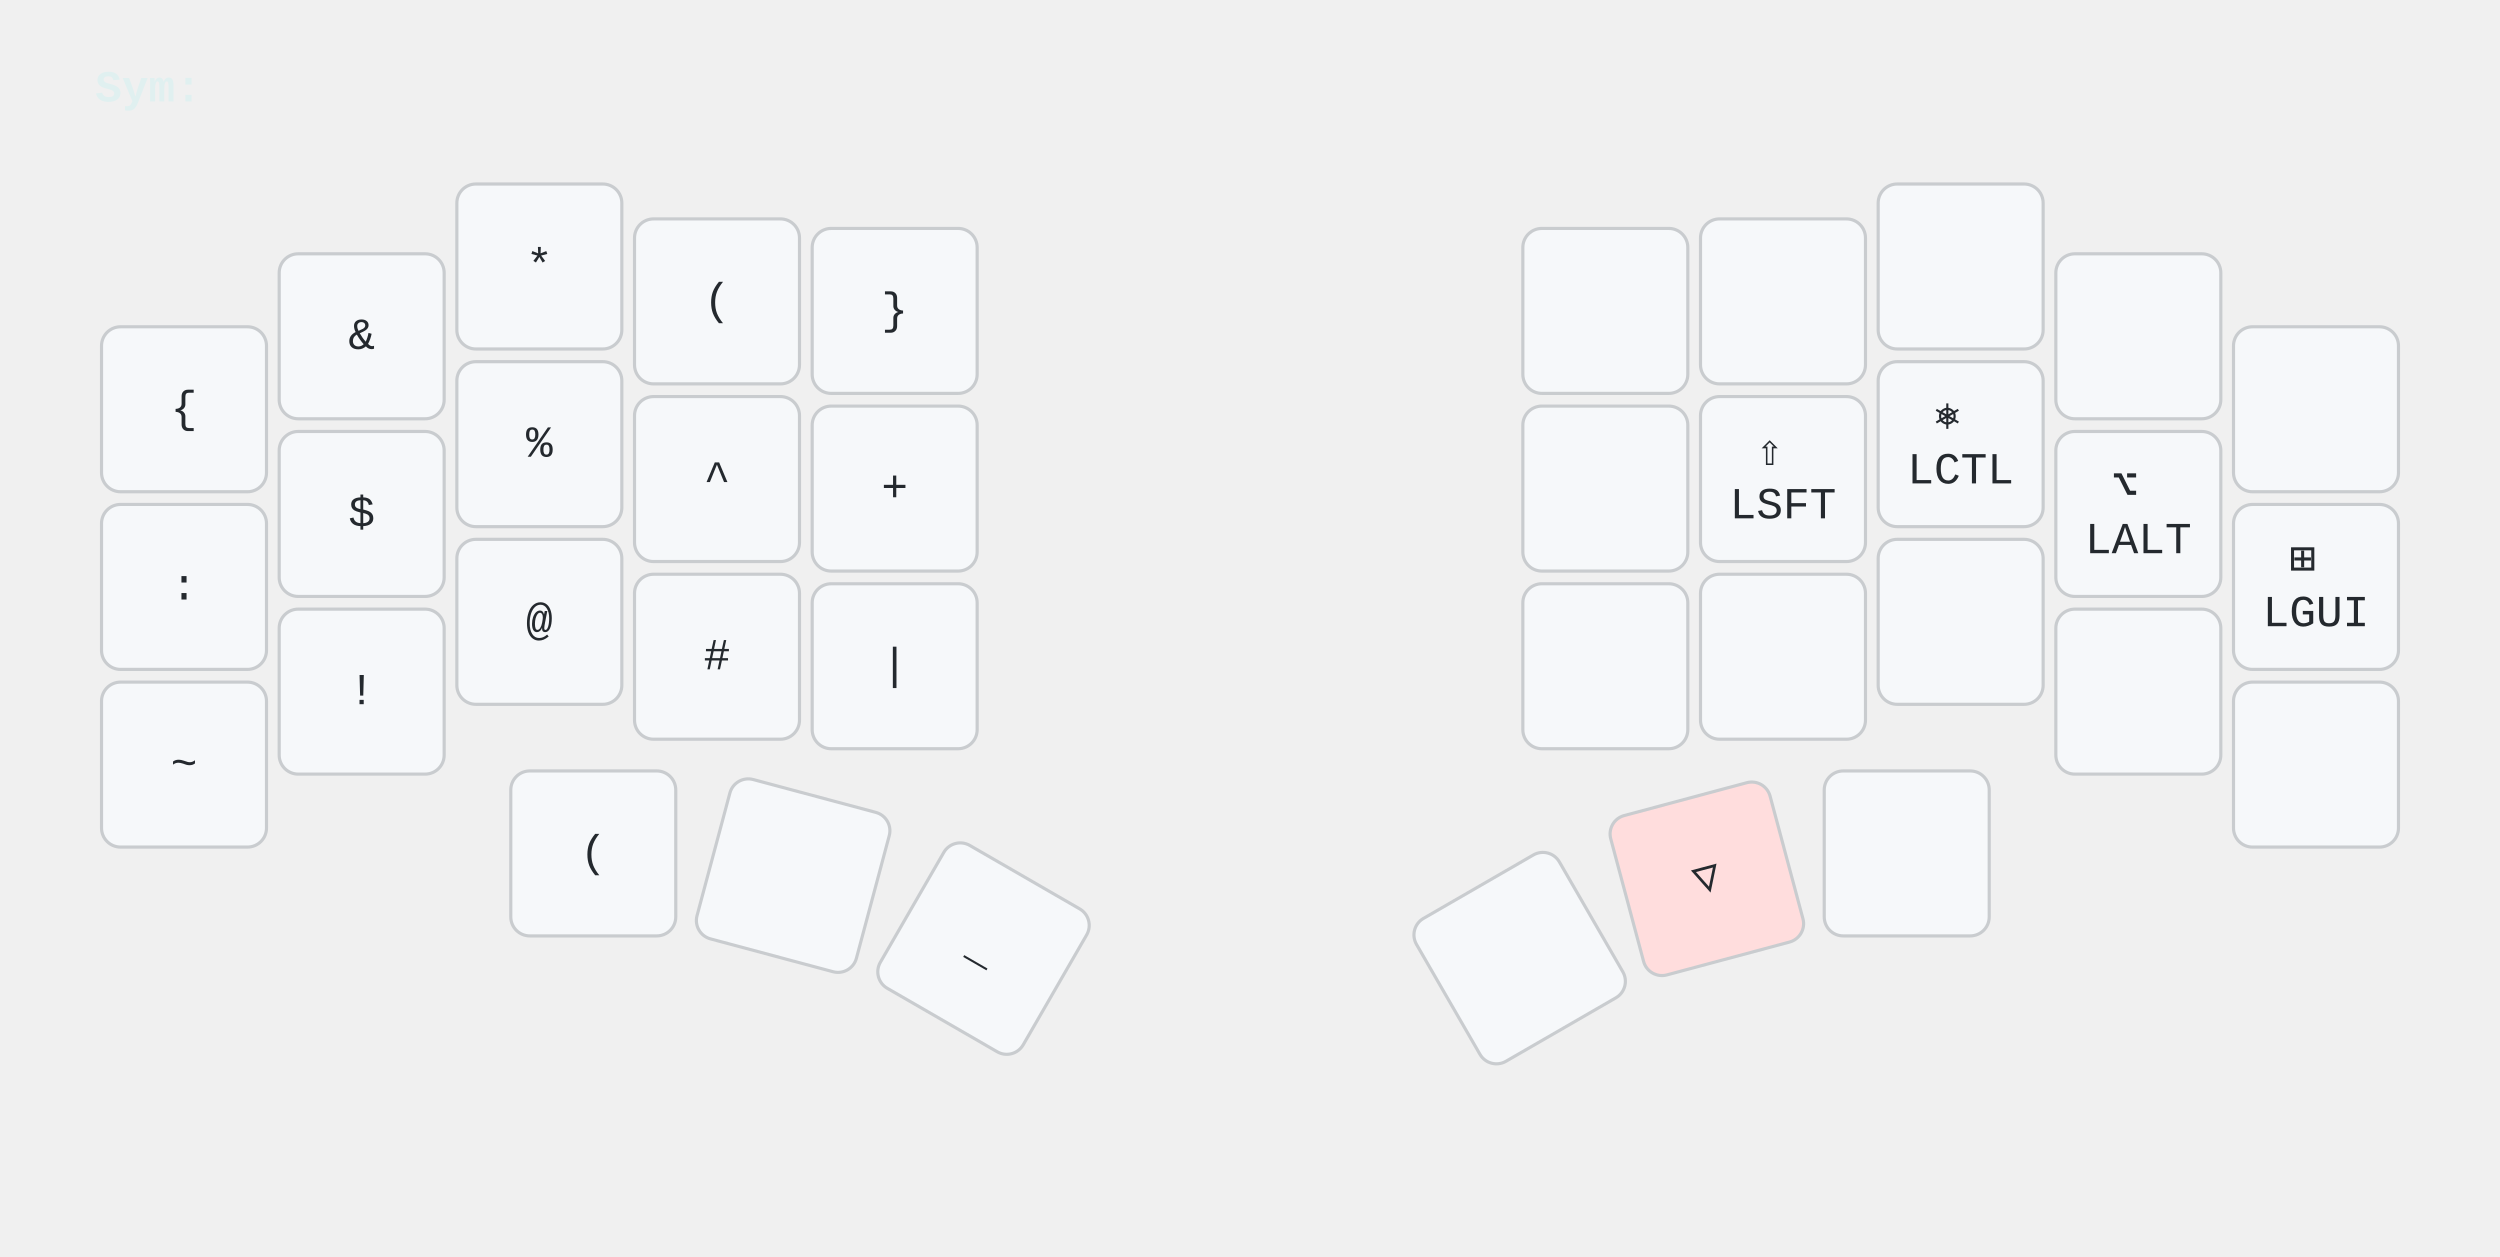
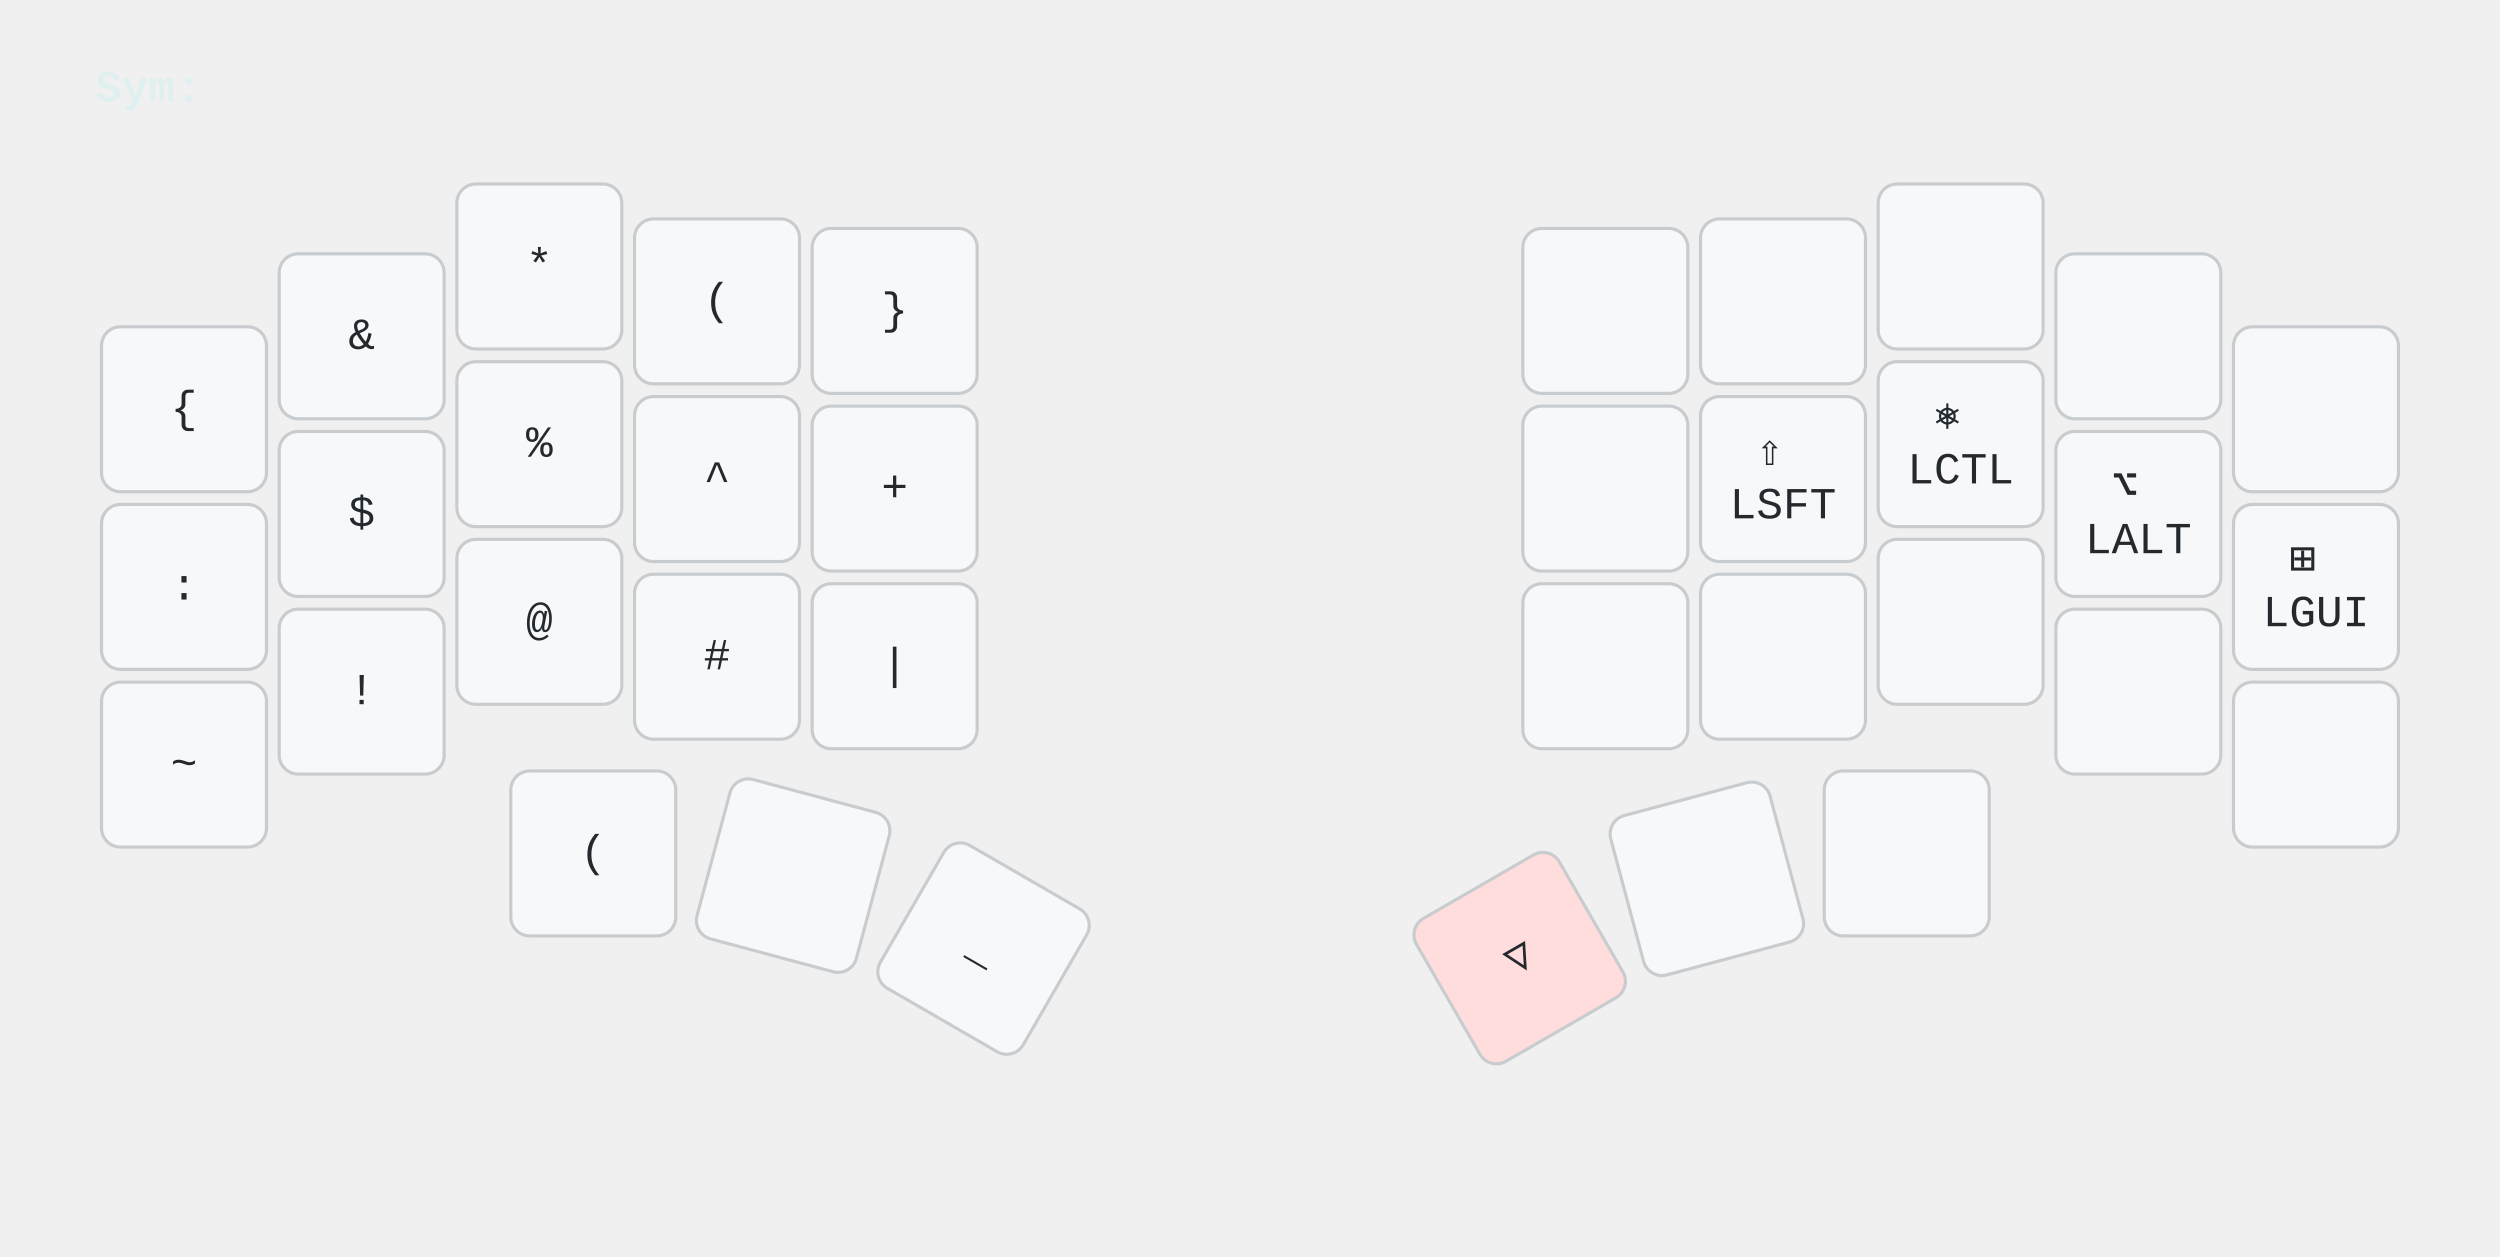
<svg xmlns="http://www.w3.org/2000/svg" width="788" height="396" viewBox="0 0 788 396" class="keymap">
  <style>/* inherit to force styles through use tags */
svg path {
    fill: inherit;
}

/* font and background color specifications */
svg.keymap {
    font-family: SFMono-Regular,Consolas,Liberation Mono,Menlo,monospace;
    font-size: 14px;
    font-kerning: normal;
    text-rendering: optimizeLegibility;
    fill: #24292e;
}

/* default key styling */
rect.key {
    fill: #f6f8fa;
}

rect.key, rect.combo {
    stroke: #c9cccf;
    stroke-width: 1;
}

/* default key side styling, only used is draw_key_sides is set */
rect.side {
    filter: brightness(90%);
}

/* color accent for combo boxes */
rect.combo, rect.combo-separate {
    fill: #cdf;
}

/* color accent for held keys */
rect.held, rect.combo.held {
    fill: #fdd;
}

/* color accent for ghost (optional) keys */
rect.ghost, rect.combo.ghost {
    stroke-dasharray: 4, 4;
    stroke-width: 2;
}

text {
    text-anchor: middle;
    dominant-baseline: middle;
}

/* styling for layer labels */
text.label {
    font-weight: bold;
    text-anchor: start;
    stroke: white;
-     stroke-width: 2;
+     stroke-width: 4;
+     paint-order: stroke;
+ }
+ 
+ /* styling for optional footer */
+ text.footer {
+     text-anchor: end;
+     dominant-baseline: auto;
+     stroke: white;
+     stroke-width: 4;
    paint-order: stroke;
}

/* styling for combo tap, and key hold/shifted label text */
text.combo, text.hold, text.shifted {
    font-size: 11px;
}

text.hold {
    text-anchor: middle;
    dominant-baseline: auto;
}

text.shifted {
    text-anchor: middle;
    dominant-baseline: hanging;
}

/* styling for hold/shifted label text in combo box */
text.combo.hold, text.combo.shifted {
    font-size: 8px;
}

/* lighter symbol for transparent keys */
text.trans {
    fill: #7b7e81;
}

/* styling for combo dendrons */
path.combo {
    stroke-width: 1;
    stroke: gray;
    fill: none;
}

/* Start Tabler Icons Cleanup */
/* cannot use height/width with glyphs */
.icon-tabler &gt; path {
    fill: inherit;
    stroke: inherit;
    stroke-width: 2;
}
/* hide tabler's default box */
.icon-tabler &gt; path[stroke="none"][fill="none"] {
    visibility: hidden;
}
/* End Tabler Icons Cleanup */

text.label { stroke: none; fill: #e0f0f0;}
</style>
  <g transform="translate(30, 0)" class="layer-Sym">
    <text x="0" y="28" class="label">Sym:</text>
    <g transform="translate(0, 56)">
      <g transform="translate(28, 73)" class="key keypos-0">
        <rect rx="6" ry="6" x="-26" y="-26" width="52" height="52" class="key" />
        <text x="0" y="0" class="key tap">{</text>
      </g>
      <g transform="translate(84, 50)" class="key keypos-1">
        <rect rx="6" ry="6" x="-26" y="-26" width="52" height="52" class="key" />
        <text x="0" y="0" class="key tap">&amp;</text>
      </g>
      <g transform="translate(140, 28)" class="key keypos-2">
        <rect rx="6" ry="6" x="-26" y="-26" width="52" height="52" class="key" />
        <text x="0" y="0" class="key tap">*</text>
      </g>
      <g transform="translate(196, 39)" class="key keypos-3">
        <rect rx="6" ry="6" x="-26" y="-26" width="52" height="52" class="key" />
        <text x="0" y="0" class="key tap">(</text>
      </g>
      <g transform="translate(252, 42)" class="key keypos-4">
        <rect rx="6" ry="6" x="-26" y="-26" width="52" height="52" class="key" />
        <text x="0" y="0" class="key tap">}</text>
      </g>
      <g transform="translate(476, 42)" class="key keypos-5">
        <rect rx="6" ry="6" x="-26" y="-26" width="52" height="52" class="key" />
      </g>
      <g transform="translate(532, 39)" class="key keypos-6">
        <rect rx="6" ry="6" x="-26" y="-26" width="52" height="52" class="key" />
      </g>
      <g transform="translate(588, 28)" class="key keypos-7">
        <rect rx="6" ry="6" x="-26" y="-26" width="52" height="52" class="key" />
      </g>
      <g transform="translate(644, 50)" class="key keypos-8">
        <rect rx="6" ry="6" x="-26" y="-26" width="52" height="52" class="key" />
      </g>
      <g transform="translate(700, 73)" class="key keypos-9">
        <rect rx="6" ry="6" x="-26" y="-26" width="52" height="52" class="key" />
      </g>
      <g transform="translate(28, 129)" class="key keypos-10">
        <rect rx="6" ry="6" x="-26" y="-26" width="52" height="52" class="key" />
        <text x="0" y="0" class="key tap">:</text>
      </g>
      <g transform="translate(84, 106)" class="key keypos-11">
        <rect rx="6" ry="6" x="-26" y="-26" width="52" height="52" class="key" />
        <text x="0" y="0" class="key tap">$</text>
      </g>
      <g transform="translate(140, 84)" class="key keypos-12">
        <rect rx="6" ry="6" x="-26" y="-26" width="52" height="52" class="key" />
        <text x="0" y="0" class="key tap">%</text>
      </g>
      <g transform="translate(196, 95)" class="key keypos-13">
        <rect rx="6" ry="6" x="-26" y="-26" width="52" height="52" class="key" />
        <text x="0" y="0" class="key tap">^</text>
      </g>
      <g transform="translate(252, 98)" class="key keypos-14">
        <rect rx="6" ry="6" x="-26" y="-26" width="52" height="52" class="key" />
        <text x="0" y="0" class="key tap">+</text>
      </g>
      <g transform="translate(476, 98)" class="key keypos-15">
        <rect rx="6" ry="6" x="-26" y="-26" width="52" height="52" class="key" />
      </g>
      <g transform="translate(532, 95)" class="key keypos-16">
        <rect rx="6" ry="6" x="-26" y="-26" width="52" height="52" class="key" />
        <text x="0" y="0" class="key tap">
          <tspan x="0" dy="-0.6em">⇧</tspan>
          <tspan x="0" dy="1.2em">LSFT</tspan>
        </text>
      </g>
      <g transform="translate(588, 84)" class="key keypos-17">
        <rect rx="6" ry="6" x="-26" y="-26" width="52" height="52" class="key" />
        <text x="0" y="0" class="key tap">
          <tspan x="0" dy="-0.6em">⎈</tspan>
          <tspan x="0" dy="1.2em">LCTL</tspan>
        </text>
      </g>
      <g transform="translate(644, 106)" class="key keypos-18">
        <rect rx="6" ry="6" x="-26" y="-26" width="52" height="52" class="key" />
        <text x="0" y="0" class="key tap">
          <tspan x="0" dy="-0.6em">⌥</tspan>
          <tspan x="0" dy="1.2em">LALT</tspan>
        </text>
      </g>
      <g transform="translate(700, 129)" class="key keypos-19">
        <rect rx="6" ry="6" x="-26" y="-26" width="52" height="52" class="key" />
        <text x="0" y="0" class="key tap">
          <tspan x="0" dy="-0.6em">⊞</tspan>
          <tspan x="0" dy="1.2em">LGUI</tspan>
        </text>
      </g>
      <g transform="translate(28, 185)" class="key keypos-20">
        <rect rx="6" ry="6" x="-26" y="-26" width="52" height="52" class="key" />
        <text x="0" y="0" class="key tap">~</text>
      </g>
      <g transform="translate(84, 162)" class="key keypos-21">
        <rect rx="6" ry="6" x="-26" y="-26" width="52" height="52" class="key" />
        <text x="0" y="0" class="key tap">!</text>
      </g>
      <g transform="translate(140, 140)" class="key keypos-22">
        <rect rx="6" ry="6" x="-26" y="-26" width="52" height="52" class="key" />
        <text x="0" y="0" class="key tap">@</text>
      </g>
      <g transform="translate(196, 151)" class="key keypos-23">
        <rect rx="6" ry="6" x="-26" y="-26" width="52" height="52" class="key" />
        <text x="0" y="0" class="key tap">#</text>
      </g>
      <g transform="translate(252, 154)" class="key keypos-24">
        <rect rx="6" ry="6" x="-26" y="-26" width="52" height="52" class="key" />
        <text x="0" y="0" class="key tap">|</text>
      </g>
      <g transform="translate(476, 154)" class="key keypos-25">
        <rect rx="6" ry="6" x="-26" y="-26" width="52" height="52" class="key" />
      </g>
      <g transform="translate(532, 151)" class="key keypos-26">
        <rect rx="6" ry="6" x="-26" y="-26" width="52" height="52" class="key" />
      </g>
      <g transform="translate(588, 140)" class="key keypos-27">
        <rect rx="6" ry="6" x="-26" y="-26" width="52" height="52" class="key" />
      </g>
      <g transform="translate(644, 162)" class="key keypos-28">
        <rect rx="6" ry="6" x="-26" y="-26" width="52" height="52" class="key" />
      </g>
      <g transform="translate(700, 185)" class="key keypos-29">
        <rect rx="6" ry="6" x="-26" y="-26" width="52" height="52" class="key" />
      </g>
      <g transform="translate(157, 213)" class="key keypos-30">
        <rect rx="6" ry="6" x="-26" y="-26" width="52" height="52" class="key" />
        <text x="0" y="0" class="key tap">(</text>
      </g>
      <g transform="translate(220, 220) rotate(15.0)" class="key keypos-31">
        <rect rx="6" ry="6" x="-26" y="-26" width="52" height="52" class="key" />
      </g>
      <g transform="translate(280, 243) rotate(30.0)" class="key keypos-32">
        <rect rx="6" ry="6" x="-26" y="-26" width="52" height="52" class="key" />
        <text x="0" y="0" class="key tap">_</text>
      </g>
-       <g transform="translate(449, 246) rotate(-30.0)" class="key keypos-33">
-         <rect rx="6" ry="6" x="-26" y="-26" width="52" height="52" class="key" />
-       </g>
-       <g transform="translate(508, 221) rotate(-15.0)" class="key held keypos-34">
+       <g transform="translate(449, 246) rotate(-30.0)" class="key held keypos-33">
        <rect rx="6" ry="6" x="-26" y="-26" width="52" height="52" class="key held" />
        <text x="0" y="0" class="key held tap">▽</text>
+       </g>
+       <g transform="translate(508, 221) rotate(-15.0)" class="key keypos-34">
+         <rect rx="6" ry="6" x="-26" y="-26" width="52" height="52" class="key" />
      </g>
      <g transform="translate(571, 213)" class="key keypos-35">
        <rect rx="6" ry="6" x="-26" y="-26" width="52" height="52" class="key" />
      </g>
    </g>
  </g>
</svg>
